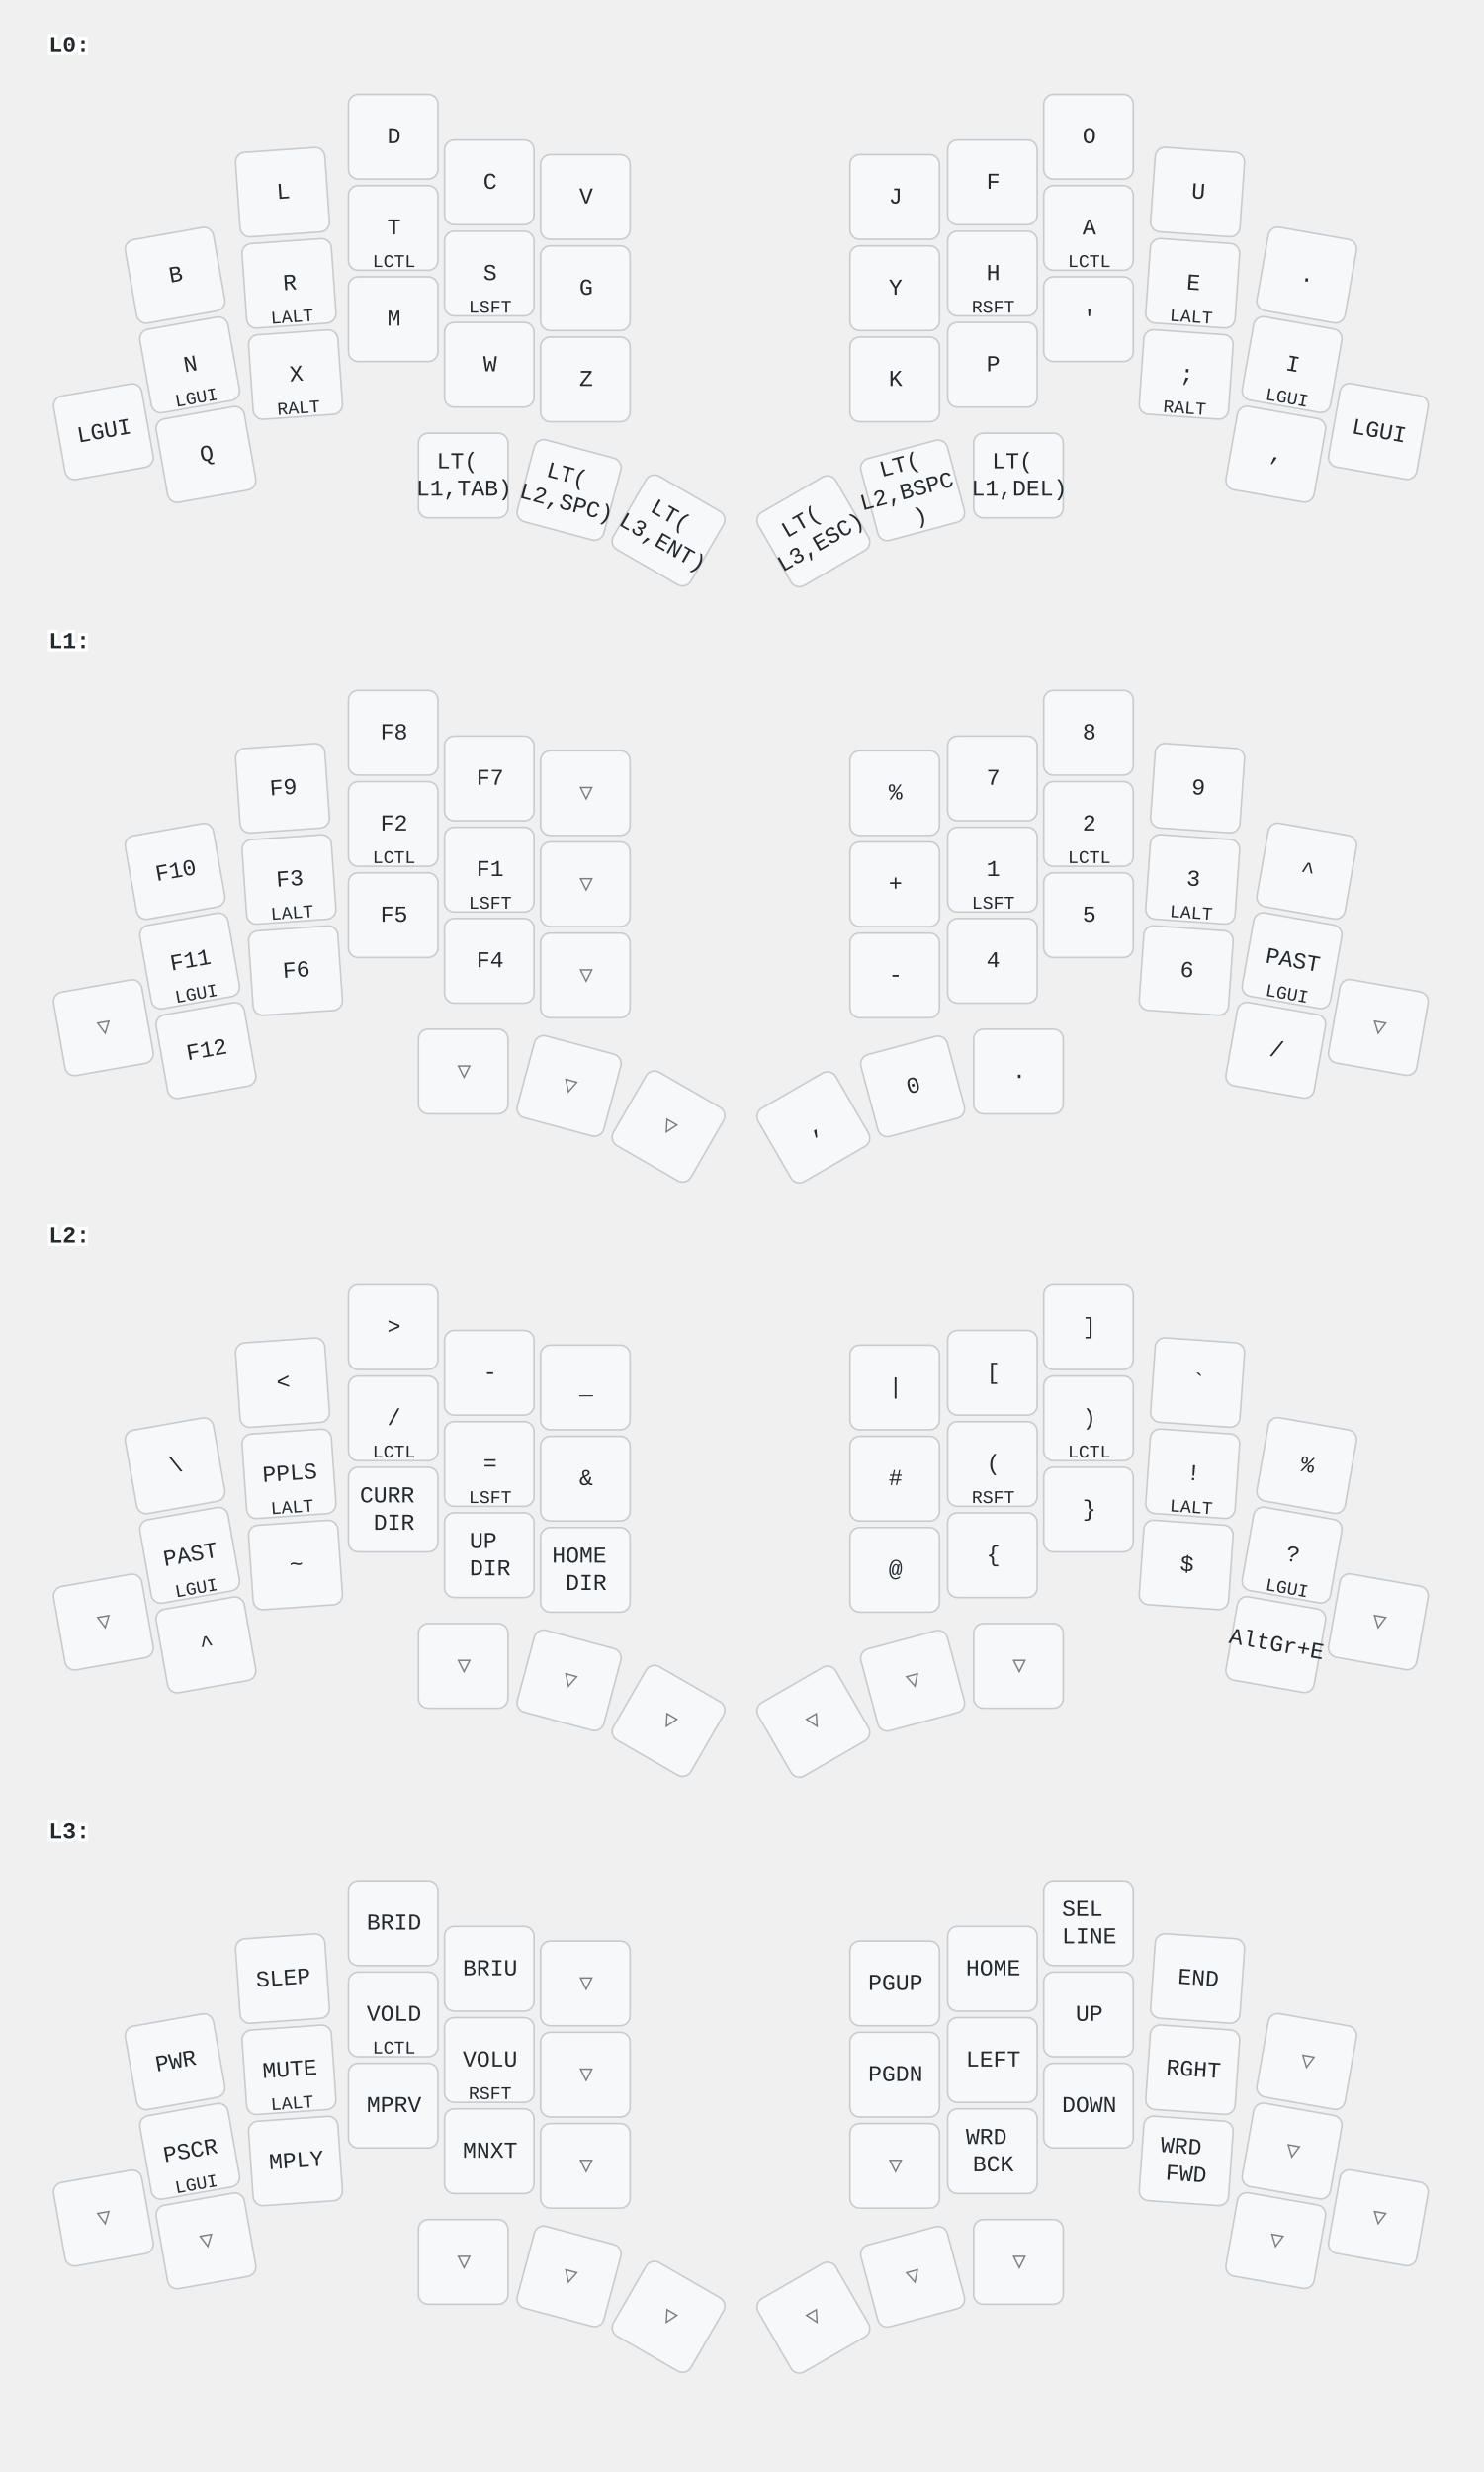
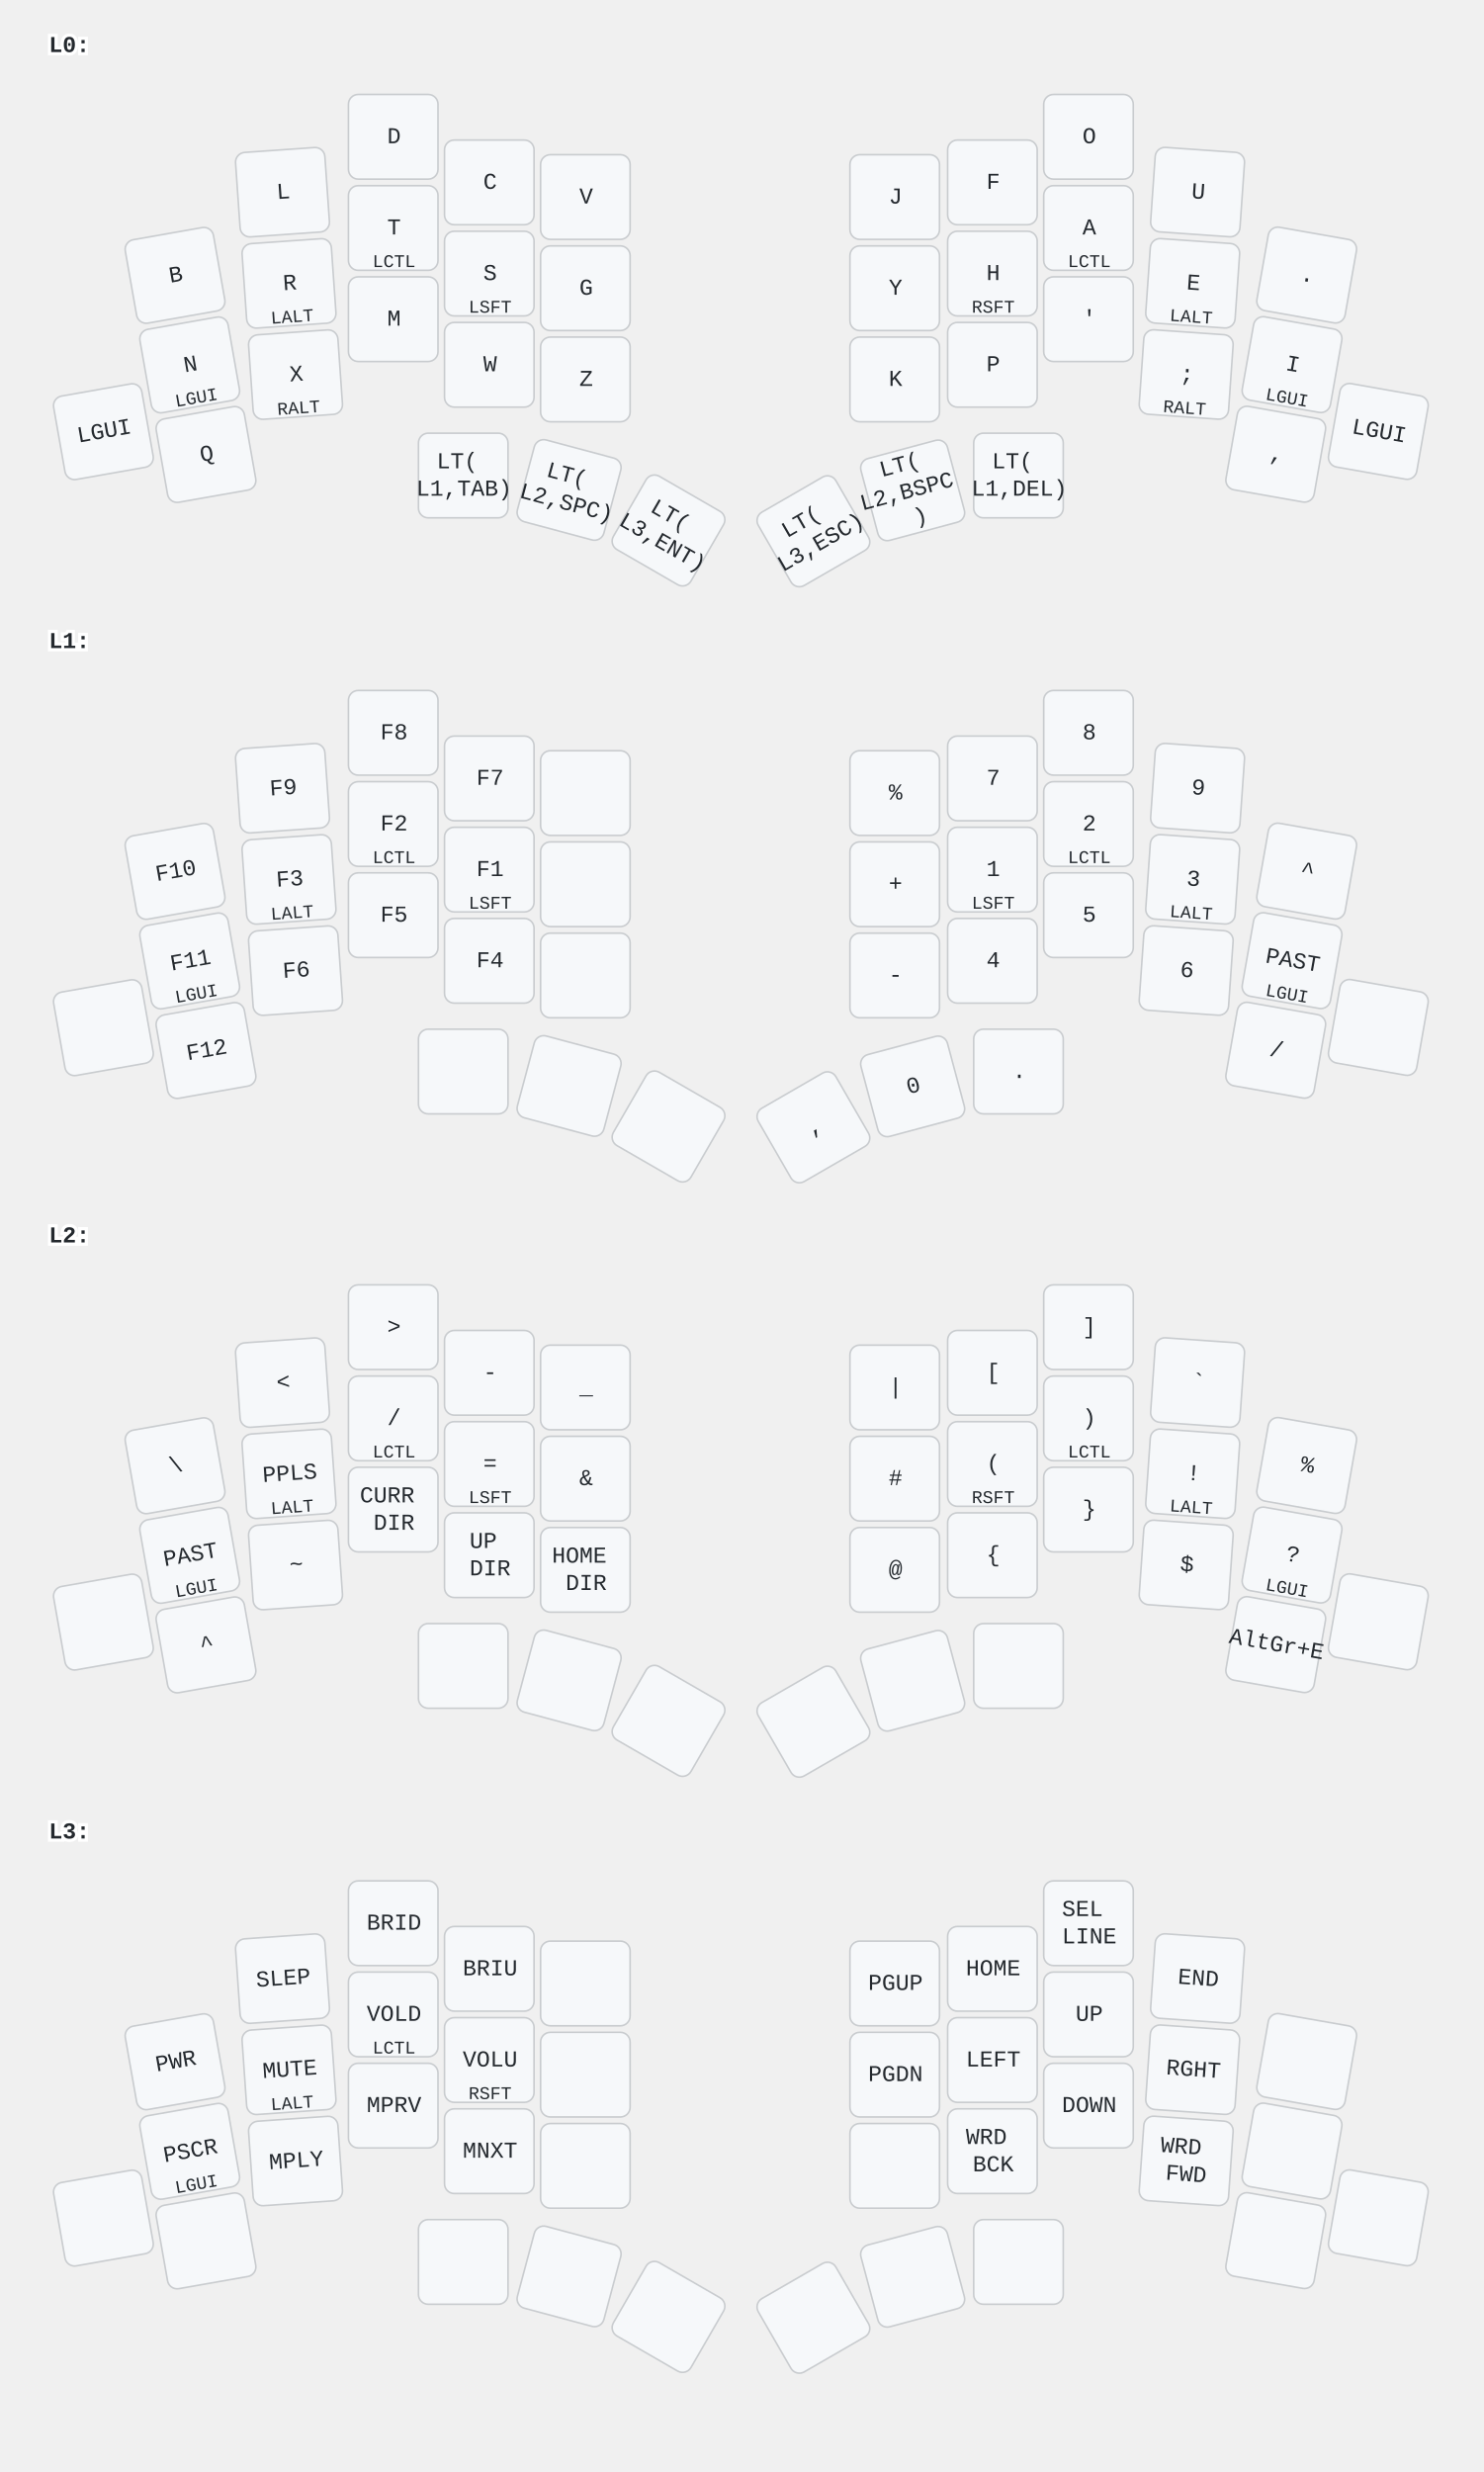
<svg xmlns="http://www.w3.org/2000/svg" width="911" height="1518" viewBox="0 0 911 1518" class="keymap">
  <style>/* inherit to force styles through use tags */
svg path {
    fill: inherit;
}

/* font and background color specifications */
svg.keymap {
    font-family: SFMono-Regular,Consolas,Liberation Mono,Menlo,monospace;
    font-size: 14px;
    font-kerning: normal;
    text-rendering: optimizeLegibility;
    fill: #24292e;
}

/* default key styling */
rect.key {
    fill: #f6f8fa;
}

rect.key, rect.combo {
    stroke: #c9cccf;
    stroke-width: 1;
}

/* default key side styling, only used is draw_key_sides is set */
rect.side {
    filter: brightness(90%);
}

/* color accent for combo boxes */
rect.combo, rect.combo-separate {
    fill: #cdf;
}

/* color accent for held keys */
rect.held, rect.combo.held {
    fill: #fdd;
}

/* color accent for ghost (optional) keys */
rect.ghost, rect.combo.ghost {
    stroke-dasharray: 4, 4;
    stroke-width: 2;
}

text {
    text-anchor: middle;
    dominant-baseline: middle;
}

/* styling for layer labels */
text.label {
    font-weight: bold;
    text-anchor: start;
    stroke: white;
    stroke-width: 4;
    paint-order: stroke;
}

/* styling for optional footer */
text.footer {
    text-anchor: end;
    dominant-baseline: auto;
    stroke: white;
    stroke-width: 4;
    paint-order: stroke;
}

/* styling for combo tap, and key non-tap label text */
text.combo, text.hold, text.shifted, text.left, text.right {
    font-size: 11px;
}

text.hold {
    text-anchor: middle;
    dominant-baseline: auto;
}

text.shifted {
    text-anchor: middle;
    dominant-baseline: hanging;
}

text.left {
    text-anchor: start;
}

text.right {
    text-anchor: end;
}

text.layer-activator {
    text-decoration: underline;
}

/* styling for hold/shifted label text in combo box */
text.combo.hold, text.combo.shifted, text.combo.left, text.combo.right {
    font-size: 8px;
}

/* lighter symbol for transparent keys */
text.trans {
    fill: #7b7e81;
}

/* styling for combo dendrons */
path.combo {
    stroke-width: 1;
    stroke: gray;
    fill: none;
}

/* Start Tabler Icons Cleanup */
/* cannot use height/width with glyphs */
.icon-tabler &gt; path {
    fill: inherit;
    stroke: inherit;
    stroke-width: 2;
}
/* hide tabler's default box */
.icon-tabler &gt; path[stroke="none"][fill="none"] {
    visibility: hidden;
}
/* End Tabler Icons Cleanup */
</style>
  <g transform="translate(30, 0)" class="layer-L0">
    <text x="0" y="28" class="label" id="L0">L0:</text>
    <g transform="translate(0, 56)">
      <g transform="translate(78, 113) rotate(-10.0)" class="key keypos-0">
        <rect rx="6" ry="6" x="-28" y="-26" width="55" height="52" class="key" />
        <text x="0" y="0" class="key tap">B</text>
      </g>
      <g transform="translate(144, 62) rotate(-4.0)" class="key keypos-1">
        <rect rx="6" ry="6" x="-28" y="-26" width="55" height="52" class="key" />
        <text x="0" y="0" class="key tap">L</text>
      </g>
      <g transform="translate(212, 28)" class="key keypos-2">
        <rect rx="6" ry="6" x="-28" y="-26" width="55" height="52" class="key" />
        <text x="0" y="0" class="key tap">D</text>
      </g>
      <g transform="translate(271, 56)" class="key keypos-3">
        <rect rx="6" ry="6" x="-28" y="-26" width="55" height="52" class="key" />
        <text x="0" y="0" class="key tap">C</text>
      </g>
      <g transform="translate(330, 65)" class="key keypos-4">
        <rect rx="6" ry="6" x="-28" y="-26" width="55" height="52" class="key" />
        <text x="0" y="0" class="key tap">V</text>
      </g>
      <g transform="translate(520, 65)" class="key keypos-5">
        <rect rx="6" ry="6" x="-28" y="-26" width="55" height="52" class="key" />
        <text x="0" y="0" class="key tap">J</text>
      </g>
      <g transform="translate(580, 56)" class="key keypos-6">
        <rect rx="6" ry="6" x="-28" y="-26" width="55" height="52" class="key" />
        <text x="0" y="0" class="key tap">F</text>
      </g>
      <g transform="translate(639, 28)" class="key keypos-7">
        <rect rx="6" ry="6" x="-28" y="-26" width="55" height="52" class="key" />
        <text x="0" y="0" class="key tap">O</text>
      </g>
      <g transform="translate(706, 62) rotate(4.0)" class="key keypos-8">
        <rect rx="6" ry="6" x="-28" y="-26" width="55" height="52" class="key" />
        <text x="0" y="0" class="key tap">U</text>
      </g>
      <g transform="translate(773, 113) rotate(10.0)" class="key keypos-9">
        <rect rx="6" ry="6" x="-28" y="-26" width="55" height="52" class="key" />
        <text x="0" y="0" class="key tap">.</text>
      </g>
      <g transform="translate(87, 168) rotate(-10.0)" class="key keypos-10">
        <rect rx="6" ry="6" x="-28" y="-26" width="55" height="52" class="key" />
        <text x="0" y="0" class="key tap">N</text>
        <text x="0" y="24" class="key hold">LGUI</text>
      </g>
      <g transform="translate(148, 118) rotate(-4.0)" class="key keypos-11">
        <rect rx="6" ry="6" x="-28" y="-26" width="55" height="52" class="key" />
        <text x="0" y="0" class="key tap">R</text>
        <text x="0" y="24" class="key hold">LALT</text>
      </g>
      <g transform="translate(212, 84)" class="key keypos-12">
        <rect rx="6" ry="6" x="-28" y="-26" width="55" height="52" class="key" />
        <text x="0" y="0" class="key tap">T</text>
        <text x="0" y="24" class="key hold">LCTL</text>
      </g>
      <g transform="translate(271, 112)" class="key keypos-13">
        <rect rx="6" ry="6" x="-28" y="-26" width="55" height="52" class="key" />
        <text x="0" y="0" class="key tap">S</text>
        <text x="0" y="24" class="key hold">LSFT</text>
      </g>
      <g transform="translate(330, 121)" class="key keypos-14">
        <rect rx="6" ry="6" x="-28" y="-26" width="55" height="52" class="key" />
        <text x="0" y="0" class="key tap">G</text>
      </g>
      <g transform="translate(520, 121)" class="key keypos-15">
        <rect rx="6" ry="6" x="-28" y="-26" width="55" height="52" class="key" />
        <text x="0" y="0" class="key tap">Y</text>
      </g>
      <g transform="translate(580, 112)" class="key keypos-16">
        <rect rx="6" ry="6" x="-28" y="-26" width="55" height="52" class="key" />
        <text x="0" y="0" class="key tap">H</text>
        <text x="0" y="24" class="key hold">RSFT</text>
      </g>
      <g transform="translate(639, 84)" class="key keypos-17">
        <rect rx="6" ry="6" x="-28" y="-26" width="55" height="52" class="key" />
        <text x="0" y="0" class="key tap">A</text>
        <text x="0" y="24" class="key hold">LCTL</text>
      </g>
      <g transform="translate(703, 118) rotate(4.0)" class="key keypos-18">
        <rect rx="6" ry="6" x="-28" y="-26" width="55" height="52" class="key" />
        <text x="0" y="0" class="key tap">E</text>
        <text x="0" y="24" class="key hold">LALT</text>
      </g>
      <g transform="translate(764, 168) rotate(10.0)" class="key keypos-19">
        <rect rx="6" ry="6" x="-28" y="-26" width="55" height="52" class="key" />
        <text x="0" y="0" class="key tap">I</text>
        <text x="0" y="24" class="key hold">LGUI</text>
      </g>
      <g transform="translate(34, 209) rotate(-10.0)" class="key keypos-20">
        <rect rx="6" ry="6" x="-28" y="-26" width="55" height="52" class="key" />
        <text x="0" y="0" class="key tap">LGUI</text>
      </g>
      <g transform="translate(97, 223) rotate(-10.0)" class="key keypos-21">
        <rect rx="6" ry="6" x="-28" y="-26" width="55" height="52" class="key" />
        <text x="0" y="0" class="key tap">Q</text>
      </g>
      <g transform="translate(152, 174) rotate(-4.0)" class="key keypos-22">
        <rect rx="6" ry="6" x="-28" y="-26" width="55" height="52" class="key" />
        <text x="0" y="0" class="key tap">X</text>
        <text x="0" y="24" class="key hold">RALT</text>
      </g>
      <g transform="translate(212, 140)" class="key keypos-23">
        <rect rx="6" ry="6" x="-28" y="-26" width="55" height="52" class="key" />
        <text x="0" y="0" class="key tap">M</text>
      </g>
      <g transform="translate(271, 168)" class="key keypos-24">
        <rect rx="6" ry="6" x="-28" y="-26" width="55" height="52" class="key" />
        <text x="0" y="0" class="key tap">W</text>
      </g>
      <g transform="translate(330, 177)" class="key keypos-25">
        <rect rx="6" ry="6" x="-28" y="-26" width="55" height="52" class="key" />
        <text x="0" y="0" class="key tap">Z</text>
      </g>
      <g transform="translate(520, 177)" class="key keypos-26">
        <rect rx="6" ry="6" x="-28" y="-26" width="55" height="52" class="key" />
        <text x="0" y="0" class="key tap">K</text>
      </g>
      <g transform="translate(580, 168)" class="key keypos-27">
        <rect rx="6" ry="6" x="-28" y="-26" width="55" height="52" class="key" />
        <text x="0" y="0" class="key tap">P</text>
      </g>
      <g transform="translate(639, 140)" class="key keypos-28">
        <rect rx="6" ry="6" x="-28" y="-26" width="55" height="52" class="key" />
        <text x="0" y="0" class="key tap">'</text>
      </g>
      <g transform="translate(699, 174) rotate(4.0)" class="key keypos-29">
        <rect rx="6" ry="6" x="-28" y="-26" width="55" height="52" class="key" />
        <text x="0" y="0" class="key tap">;</text>
        <text x="0" y="24" class="key hold">RALT</text>
      </g>
      <g transform="translate(754, 223) rotate(10.0)" class="key keypos-30">
        <rect rx="6" ry="6" x="-28" y="-26" width="55" height="52" class="key" />
        <text x="0" y="0" class="key tap">,</text>
      </g>
      <g transform="translate(817, 209) rotate(10.0)" class="key keypos-31">
        <rect rx="6" ry="6" x="-28" y="-26" width="55" height="52" class="key" />
        <text x="0" y="0" class="key tap">LGUI</text>
      </g>
      <g transform="translate(255, 236)" class="key keypos-32">
        <rect rx="6" ry="6" x="-28" y="-26" width="55" height="52" class="key" />
        <text x="0" y="0" class="key tap">
          <tspan x="0" dy="-0.6em">LT(</tspan>
          <tspan x="0" dy="1.2em">L1,TAB)</tspan>
        </text>
      </g>
      <g transform="translate(320, 245) rotate(15.0)" class="key keypos-33">
        <rect rx="6" ry="6" x="-28" y="-26" width="55" height="52" class="key" />
        <text x="0" y="0" class="key tap">
          <tspan x="0" dy="-0.6em">LT(</tspan>
          <tspan x="0" dy="1.2em">L2,SPC)</tspan>
        </text>
      </g>
      <g transform="translate(381, 270) rotate(30.0)" class="key keypos-34">
        <rect rx="6" ry="6" x="-28" y="-26" width="55" height="52" class="key" />
        <text x="0" y="0" class="key tap">
          <tspan x="0" dy="-0.6em">LT(</tspan>
          <tspan x="0" dy="1.2em">L3,ENT)</tspan>
        </text>
      </g>
      <g transform="translate(470, 270) rotate(-30.0)" class="key keypos-35">
        <rect rx="6" ry="6" x="-28" y="-26" width="55" height="52" class="key" />
        <text x="0" y="0" class="key tap">
          <tspan x="0" dy="-0.6em">LT(</tspan>
          <tspan x="0" dy="1.2em">L3,ESC)</tspan>
        </text>
      </g>
      <g transform="translate(531, 245) rotate(-15.0)" class="key keypos-36">
        <rect rx="6" ry="6" x="-28" y="-26" width="55" height="52" class="key" />
        <text x="0" y="0" class="key tap">
          <tspan x="0" dy="-1.2em">LT(</tspan>
          <tspan x="0" dy="1.2em">L2,BSPC</tspan>
          <tspan x="0" dy="1.2em">)</tspan>
        </text>
      </g>
      <g transform="translate(596, 236)" class="key keypos-37">
        <rect rx="6" ry="6" x="-28" y="-26" width="55" height="52" class="key" />
        <text x="0" y="0" class="key tap">
          <tspan x="0" dy="-0.6em">LT(</tspan>
          <tspan x="0" dy="1.2em">L1,DEL)</tspan>
        </text>
      </g>
    </g>
  </g>
  <g transform="translate(30, 366)" class="layer-L1">
    <text x="0" y="28" class="label" id="L1">L1:</text>
    <g transform="translate(0, 56)">
      <g transform="translate(78, 113) rotate(-10.0)" class="key keypos-0">
        <rect rx="6" ry="6" x="-28" y="-26" width="55" height="52" class="key" />
        <text x="0" y="0" class="key tap">F10</text>
      </g>
      <g transform="translate(144, 62) rotate(-4.0)" class="key keypos-1">
        <rect rx="6" ry="6" x="-28" y="-26" width="55" height="52" class="key" />
        <text x="0" y="0" class="key tap">F9</text>
      </g>
      <g transform="translate(212, 28)" class="key keypos-2">
        <rect rx="6" ry="6" x="-28" y="-26" width="55" height="52" class="key" />
        <text x="0" y="0" class="key tap">F8</text>
      </g>
      <g transform="translate(271, 56)" class="key keypos-3">
        <rect rx="6" ry="6" x="-28" y="-26" width="55" height="52" class="key" />
        <text x="0" y="0" class="key tap">F7</text>
      </g>
-       <g transform="translate(330, 65)" class="key trans keypos-4">
-         <rect rx="6" ry="6" x="-28" y="-26" width="55" height="52" class="key trans" />
-         <text x="0" y="0" class="key trans tap">▽</text>
+       <g transform="translate(330, 65)" class="key keypos-4">
+         <rect rx="6" ry="6" x="-28" y="-26" width="55" height="52" class="key" />
      </g>
      <g transform="translate(520, 65)" class="key keypos-5">
        <rect rx="6" ry="6" x="-28" y="-26" width="55" height="52" class="key" />
        <text x="0" y="0" class="key tap">%</text>
      </g>
      <g transform="translate(580, 56)" class="key keypos-6">
        <rect rx="6" ry="6" x="-28" y="-26" width="55" height="52" class="key" />
        <text x="0" y="0" class="key tap">7</text>
      </g>
      <g transform="translate(639, 28)" class="key keypos-7">
        <rect rx="6" ry="6" x="-28" y="-26" width="55" height="52" class="key" />
        <text x="0" y="0" class="key tap">8</text>
      </g>
      <g transform="translate(706, 62) rotate(4.0)" class="key keypos-8">
        <rect rx="6" ry="6" x="-28" y="-26" width="55" height="52" class="key" />
        <text x="0" y="0" class="key tap">9</text>
      </g>
      <g transform="translate(773, 113) rotate(10.0)" class="key keypos-9">
        <rect rx="6" ry="6" x="-28" y="-26" width="55" height="52" class="key" />
        <text x="0" y="0" class="key tap">^</text>
      </g>
      <g transform="translate(87, 168) rotate(-10.0)" class="key keypos-10">
        <rect rx="6" ry="6" x="-28" y="-26" width="55" height="52" class="key" />
        <text x="0" y="0" class="key tap">F11</text>
        <text x="0" y="24" class="key hold">LGUI</text>
      </g>
      <g transform="translate(148, 118) rotate(-4.0)" class="key keypos-11">
        <rect rx="6" ry="6" x="-28" y="-26" width="55" height="52" class="key" />
        <text x="0" y="0" class="key tap">F3</text>
        <text x="0" y="24" class="key hold">LALT</text>
      </g>
      <g transform="translate(212, 84)" class="key keypos-12">
        <rect rx="6" ry="6" x="-28" y="-26" width="55" height="52" class="key" />
        <text x="0" y="0" class="key tap">F2</text>
        <text x="0" y="24" class="key hold">LCTL</text>
      </g>
      <g transform="translate(271, 112)" class="key keypos-13">
        <rect rx="6" ry="6" x="-28" y="-26" width="55" height="52" class="key" />
        <text x="0" y="0" class="key tap">F1</text>
        <text x="0" y="24" class="key hold">LSFT</text>
      </g>
-       <g transform="translate(330, 121)" class="key trans keypos-14">
-         <rect rx="6" ry="6" x="-28" y="-26" width="55" height="52" class="key trans" />
-         <text x="0" y="0" class="key trans tap">▽</text>
+       <g transform="translate(330, 121)" class="key keypos-14">
+         <rect rx="6" ry="6" x="-28" y="-26" width="55" height="52" class="key" />
      </g>
      <g transform="translate(520, 121)" class="key keypos-15">
        <rect rx="6" ry="6" x="-28" y="-26" width="55" height="52" class="key" />
        <text x="0" y="0" class="key tap">+</text>
      </g>
      <g transform="translate(580, 112)" class="key keypos-16">
        <rect rx="6" ry="6" x="-28" y="-26" width="55" height="52" class="key" />
        <text x="0" y="0" class="key tap">1</text>
        <text x="0" y="24" class="key hold">LSFT</text>
      </g>
      <g transform="translate(639, 84)" class="key keypos-17">
        <rect rx="6" ry="6" x="-28" y="-26" width="55" height="52" class="key" />
        <text x="0" y="0" class="key tap">2</text>
        <text x="0" y="24" class="key hold">LCTL</text>
      </g>
      <g transform="translate(703, 118) rotate(4.0)" class="key keypos-18">
        <rect rx="6" ry="6" x="-28" y="-26" width="55" height="52" class="key" />
        <text x="0" y="0" class="key tap">3</text>
        <text x="0" y="24" class="key hold">LALT</text>
      </g>
      <g transform="translate(764, 168) rotate(10.0)" class="key keypos-19">
        <rect rx="6" ry="6" x="-28" y="-26" width="55" height="52" class="key" />
        <text x="0" y="0" class="key tap">PAST</text>
        <text x="0" y="24" class="key hold">LGUI</text>
      </g>
-       <g transform="translate(34, 209) rotate(-10.0)" class="key trans keypos-20">
-         <rect rx="6" ry="6" x="-28" y="-26" width="55" height="52" class="key trans" />
-         <text x="0" y="0" class="key trans tap">▽</text>
+       <g transform="translate(34, 209) rotate(-10.0)" class="key keypos-20">
+         <rect rx="6" ry="6" x="-28" y="-26" width="55" height="52" class="key" />
      </g>
      <g transform="translate(97, 223) rotate(-10.0)" class="key keypos-21">
        <rect rx="6" ry="6" x="-28" y="-26" width="55" height="52" class="key" />
        <text x="0" y="0" class="key tap">F12</text>
      </g>
      <g transform="translate(152, 174) rotate(-4.0)" class="key keypos-22">
        <rect rx="6" ry="6" x="-28" y="-26" width="55" height="52" class="key" />
        <text x="0" y="0" class="key tap">F6</text>
      </g>
      <g transform="translate(212, 140)" class="key keypos-23">
        <rect rx="6" ry="6" x="-28" y="-26" width="55" height="52" class="key" />
        <text x="0" y="0" class="key tap">F5</text>
      </g>
      <g transform="translate(271, 168)" class="key keypos-24">
        <rect rx="6" ry="6" x="-28" y="-26" width="55" height="52" class="key" />
        <text x="0" y="0" class="key tap">F4</text>
      </g>
-       <g transform="translate(330, 177)" class="key trans keypos-25">
-         <rect rx="6" ry="6" x="-28" y="-26" width="55" height="52" class="key trans" />
-         <text x="0" y="0" class="key trans tap">▽</text>
+       <g transform="translate(330, 177)" class="key keypos-25">
+         <rect rx="6" ry="6" x="-28" y="-26" width="55" height="52" class="key" />
      </g>
      <g transform="translate(520, 177)" class="key keypos-26">
        <rect rx="6" ry="6" x="-28" y="-26" width="55" height="52" class="key" />
        <text x="0" y="0" class="key tap">-</text>
      </g>
      <g transform="translate(580, 168)" class="key keypos-27">
        <rect rx="6" ry="6" x="-28" y="-26" width="55" height="52" class="key" />
        <text x="0" y="0" class="key tap">4</text>
      </g>
      <g transform="translate(639, 140)" class="key keypos-28">
        <rect rx="6" ry="6" x="-28" y="-26" width="55" height="52" class="key" />
        <text x="0" y="0" class="key tap">5</text>
      </g>
      <g transform="translate(699, 174) rotate(4.0)" class="key keypos-29">
        <rect rx="6" ry="6" x="-28" y="-26" width="55" height="52" class="key" />
        <text x="0" y="0" class="key tap">6</text>
      </g>
      <g transform="translate(754, 223) rotate(10.0)" class="key keypos-30">
        <rect rx="6" ry="6" x="-28" y="-26" width="55" height="52" class="key" />
        <text x="0" y="0" class="key tap">/</text>
      </g>
-       <g transform="translate(817, 209) rotate(10.0)" class="key trans keypos-31">
-         <rect rx="6" ry="6" x="-28" y="-26" width="55" height="52" class="key trans" />
-         <text x="0" y="0" class="key trans tap">▽</text>
-       </g>
-       <g transform="translate(255, 236)" class="key trans keypos-32">
-         <rect rx="6" ry="6" x="-28" y="-26" width="55" height="52" class="key trans" />
-         <text x="0" y="0" class="key trans tap">▽</text>
-       </g>
-       <g transform="translate(320, 245) rotate(15.0)" class="key trans keypos-33">
-         <rect rx="6" ry="6" x="-28" y="-26" width="55" height="52" class="key trans" />
-         <text x="0" y="0" class="key trans tap">▽</text>
-       </g>
-       <g transform="translate(381, 270) rotate(30.0)" class="key trans keypos-34">
-         <rect rx="6" ry="6" x="-28" y="-26" width="55" height="52" class="key trans" />
-         <text x="0" y="0" class="key trans tap">▽</text>
+       <g transform="translate(817, 209) rotate(10.0)" class="key keypos-31">
+         <rect rx="6" ry="6" x="-28" y="-26" width="55" height="52" class="key" />
+       </g>
+       <g transform="translate(255, 236)" class="key keypos-32">
+         <rect rx="6" ry="6" x="-28" y="-26" width="55" height="52" class="key" />
+       </g>
+       <g transform="translate(320, 245) rotate(15.0)" class="key keypos-33">
+         <rect rx="6" ry="6" x="-28" y="-26" width="55" height="52" class="key" />
+       </g>
+       <g transform="translate(381, 270) rotate(30.0)" class="key keypos-34">
+         <rect rx="6" ry="6" x="-28" y="-26" width="55" height="52" class="key" />
      </g>
      <g transform="translate(470, 270) rotate(-30.0)" class="key keypos-35">
        <rect rx="6" ry="6" x="-28" y="-26" width="55" height="52" class="key" />
        <text x="0" y="0" class="key tap">,</text>
      </g>
      <g transform="translate(531, 245) rotate(-15.0)" class="key keypos-36">
        <rect rx="6" ry="6" x="-28" y="-26" width="55" height="52" class="key" />
        <text x="0" y="0" class="key tap">0</text>
      </g>
      <g transform="translate(596, 236)" class="key keypos-37">
        <rect rx="6" ry="6" x="-28" y="-26" width="55" height="52" class="key" />
        <text x="0" y="0" class="key tap">.</text>
      </g>
    </g>
  </g>
  <g transform="translate(30, 731)" class="layer-L2">
    <text x="0" y="28" class="label" id="L2">L2:</text>
    <g transform="translate(0, 56)">
      <g transform="translate(78, 113) rotate(-10.0)" class="key keypos-0">
        <rect rx="6" ry="6" x="-28" y="-26" width="55" height="52" class="key" />
        <text x="0" y="0" class="key tap">\</text>
      </g>
      <g transform="translate(144, 62) rotate(-4.0)" class="key keypos-1">
        <rect rx="6" ry="6" x="-28" y="-26" width="55" height="52" class="key" />
        <text x="0" y="0" class="key tap">&lt;</text>
      </g>
      <g transform="translate(212, 28)" class="key keypos-2">
        <rect rx="6" ry="6" x="-28" y="-26" width="55" height="52" class="key" />
        <text x="0" y="0" class="key tap">&gt;</text>
      </g>
      <g transform="translate(271, 56)" class="key keypos-3">
        <rect rx="6" ry="6" x="-28" y="-26" width="55" height="52" class="key" />
        <text x="0" y="0" class="key tap">-</text>
      </g>
      <g transform="translate(330, 65)" class="key keypos-4">
        <rect rx="6" ry="6" x="-28" y="-26" width="55" height="52" class="key" />
        <text x="0" y="0" class="key tap">_</text>
      </g>
      <g transform="translate(520, 65)" class="key keypos-5">
        <rect rx="6" ry="6" x="-28" y="-26" width="55" height="52" class="key" />
        <text x="0" y="0" class="key tap">|</text>
      </g>
      <g transform="translate(580, 56)" class="key keypos-6">
        <rect rx="6" ry="6" x="-28" y="-26" width="55" height="52" class="key" />
        <text x="0" y="0" class="key tap">[</text>
      </g>
      <g transform="translate(639, 28)" class="key keypos-7">
        <rect rx="6" ry="6" x="-28" y="-26" width="55" height="52" class="key" />
        <text x="0" y="0" class="key tap">]</text>
      </g>
      <g transform="translate(706, 62) rotate(4.0)" class="key keypos-8">
        <rect rx="6" ry="6" x="-28" y="-26" width="55" height="52" class="key" />
        <text x="0" y="0" class="key tap">`</text>
      </g>
      <g transform="translate(773, 113) rotate(10.0)" class="key keypos-9">
        <rect rx="6" ry="6" x="-28" y="-26" width="55" height="52" class="key" />
        <text x="0" y="0" class="key tap">%</text>
      </g>
      <g transform="translate(87, 168) rotate(-10.0)" class="key keypos-10">
        <rect rx="6" ry="6" x="-28" y="-26" width="55" height="52" class="key" />
        <text x="0" y="0" class="key tap">PAST</text>
        <text x="0" y="24" class="key hold">LGUI</text>
      </g>
      <g transform="translate(148, 118) rotate(-4.0)" class="key keypos-11">
        <rect rx="6" ry="6" x="-28" y="-26" width="55" height="52" class="key" />
        <text x="0" y="0" class="key tap">PPLS</text>
        <text x="0" y="24" class="key hold">LALT</text>
      </g>
      <g transform="translate(212, 84)" class="key keypos-12">
        <rect rx="6" ry="6" x="-28" y="-26" width="55" height="52" class="key" />
        <text x="0" y="0" class="key tap">/</text>
        <text x="0" y="24" class="key hold">LCTL</text>
      </g>
      <g transform="translate(271, 112)" class="key keypos-13">
        <rect rx="6" ry="6" x="-28" y="-26" width="55" height="52" class="key" />
        <text x="0" y="0" class="key tap">=</text>
        <text x="0" y="24" class="key hold">LSFT</text>
      </g>
      <g transform="translate(330, 121)" class="key keypos-14">
        <rect rx="6" ry="6" x="-28" y="-26" width="55" height="52" class="key" />
        <text x="0" y="0" class="key tap">&amp;</text>
      </g>
      <g transform="translate(520, 121)" class="key keypos-15">
        <rect rx="6" ry="6" x="-28" y="-26" width="55" height="52" class="key" />
        <text x="0" y="0" class="key tap">#</text>
      </g>
      <g transform="translate(580, 112)" class="key keypos-16">
        <rect rx="6" ry="6" x="-28" y="-26" width="55" height="52" class="key" />
        <text x="0" y="0" class="key tap">(</text>
        <text x="0" y="24" class="key hold">RSFT</text>
      </g>
      <g transform="translate(639, 84)" class="key keypos-17">
        <rect rx="6" ry="6" x="-28" y="-26" width="55" height="52" class="key" />
        <text x="0" y="0" class="key tap">)</text>
        <text x="0" y="24" class="key hold">LCTL</text>
      </g>
      <g transform="translate(703, 118) rotate(4.0)" class="key keypos-18">
        <rect rx="6" ry="6" x="-28" y="-26" width="55" height="52" class="key" />
        <text x="0" y="0" class="key tap">!</text>
        <text x="0" y="24" class="key hold">LALT</text>
      </g>
      <g transform="translate(764, 168) rotate(10.0)" class="key keypos-19">
        <rect rx="6" ry="6" x="-28" y="-26" width="55" height="52" class="key" />
        <text x="0" y="0" class="key tap">?</text>
        <text x="0" y="24" class="key hold">LGUI</text>
      </g>
-       <g transform="translate(34, 209) rotate(-10.0)" class="key trans keypos-20">
-         <rect rx="6" ry="6" x="-28" y="-26" width="55" height="52" class="key trans" />
-         <text x="0" y="0" class="key trans tap">▽</text>
+       <g transform="translate(34, 209) rotate(-10.0)" class="key keypos-20">
+         <rect rx="6" ry="6" x="-28" y="-26" width="55" height="52" class="key" />
      </g>
      <g transform="translate(97, 223) rotate(-10.0)" class="key keypos-21">
        <rect rx="6" ry="6" x="-28" y="-26" width="55" height="52" class="key" />
        <text x="0" y="0" class="key tap">^</text>
      </g>
      <g transform="translate(152, 174) rotate(-4.0)" class="key keypos-22">
        <rect rx="6" ry="6" x="-28" y="-26" width="55" height="52" class="key" />
        <text x="0" y="0" class="key tap">~</text>
      </g>
      <g transform="translate(212, 140)" class="key keypos-23">
        <rect rx="6" ry="6" x="-28" y="-26" width="55" height="52" class="key" />
        <text x="0" y="0" class="key tap">
          <tspan x="0" dy="-0.6em">CURR</tspan>
          <tspan x="0" dy="1.2em">DIR</tspan>
        </text>
      </g>
      <g transform="translate(271, 168)" class="key keypos-24">
        <rect rx="6" ry="6" x="-28" y="-26" width="55" height="52" class="key" />
        <text x="0" y="0" class="key tap">
          <tspan x="0" dy="-0.6em">UP</tspan>
          <tspan x="0" dy="1.2em">DIR</tspan>
        </text>
      </g>
      <g transform="translate(330, 177)" class="key keypos-25">
        <rect rx="6" ry="6" x="-28" y="-26" width="55" height="52" class="key" />
        <text x="0" y="0" class="key tap">
          <tspan x="0" dy="-0.6em">HOME</tspan>
          <tspan x="0" dy="1.2em">DIR</tspan>
        </text>
      </g>
      <g transform="translate(520, 177)" class="key keypos-26">
        <rect rx="6" ry="6" x="-28" y="-26" width="55" height="52" class="key" />
        <text x="0" y="0" class="key tap">@</text>
      </g>
      <g transform="translate(580, 168)" class="key keypos-27">
        <rect rx="6" ry="6" x="-28" y="-26" width="55" height="52" class="key" />
        <text x="0" y="0" class="key tap">{</text>
      </g>
      <g transform="translate(639, 140)" class="key keypos-28">
        <rect rx="6" ry="6" x="-28" y="-26" width="55" height="52" class="key" />
        <text x="0" y="0" class="key tap">}</text>
      </g>
      <g transform="translate(699, 174) rotate(4.0)" class="key keypos-29">
        <rect rx="6" ry="6" x="-28" y="-26" width="55" height="52" class="key" />
        <text x="0" y="0" class="key tap">$</text>
      </g>
      <g transform="translate(754, 223) rotate(10.0)" class="key keypos-30">
        <rect rx="6" ry="6" x="-28" y="-26" width="55" height="52" class="key" />
        <text x="0" y="0" class="key tap">AltGr+E</text>
      </g>
-       <g transform="translate(817, 209) rotate(10.0)" class="key trans keypos-31">
-         <rect rx="6" ry="6" x="-28" y="-26" width="55" height="52" class="key trans" />
-         <text x="0" y="0" class="key trans tap">▽</text>
-       </g>
-       <g transform="translate(255, 236)" class="key trans keypos-32">
-         <rect rx="6" ry="6" x="-28" y="-26" width="55" height="52" class="key trans" />
-         <text x="0" y="0" class="key trans tap">▽</text>
-       </g>
-       <g transform="translate(320, 245) rotate(15.0)" class="key trans keypos-33">
-         <rect rx="6" ry="6" x="-28" y="-26" width="55" height="52" class="key trans" />
-         <text x="0" y="0" class="key trans tap">▽</text>
-       </g>
-       <g transform="translate(381, 270) rotate(30.0)" class="key trans keypos-34">
-         <rect rx="6" ry="6" x="-28" y="-26" width="55" height="52" class="key trans" />
-         <text x="0" y="0" class="key trans tap">▽</text>
-       </g>
-       <g transform="translate(470, 270) rotate(-30.0)" class="key trans keypos-35">
-         <rect rx="6" ry="6" x="-28" y="-26" width="55" height="52" class="key trans" />
-         <text x="0" y="0" class="key trans tap">▽</text>
-       </g>
-       <g transform="translate(531, 245) rotate(-15.0)" class="key trans keypos-36">
-         <rect rx="6" ry="6" x="-28" y="-26" width="55" height="52" class="key trans" />
-         <text x="0" y="0" class="key trans tap">▽</text>
-       </g>
-       <g transform="translate(596, 236)" class="key trans keypos-37">
-         <rect rx="6" ry="6" x="-28" y="-26" width="55" height="52" class="key trans" />
-         <text x="0" y="0" class="key trans tap">▽</text>
+       <g transform="translate(817, 209) rotate(10.0)" class="key keypos-31">
+         <rect rx="6" ry="6" x="-28" y="-26" width="55" height="52" class="key" />
+       </g>
+       <g transform="translate(255, 236)" class="key keypos-32">
+         <rect rx="6" ry="6" x="-28" y="-26" width="55" height="52" class="key" />
+       </g>
+       <g transform="translate(320, 245) rotate(15.0)" class="key keypos-33">
+         <rect rx="6" ry="6" x="-28" y="-26" width="55" height="52" class="key" />
+       </g>
+       <g transform="translate(381, 270) rotate(30.0)" class="key keypos-34">
+         <rect rx="6" ry="6" x="-28" y="-26" width="55" height="52" class="key" />
+       </g>
+       <g transform="translate(470, 270) rotate(-30.0)" class="key keypos-35">
+         <rect rx="6" ry="6" x="-28" y="-26" width="55" height="52" class="key" />
+       </g>
+       <g transform="translate(531, 245) rotate(-15.0)" class="key keypos-36">
+         <rect rx="6" ry="6" x="-28" y="-26" width="55" height="52" class="key" />
+       </g>
+       <g transform="translate(596, 236)" class="key keypos-37">
+         <rect rx="6" ry="6" x="-28" y="-26" width="55" height="52" class="key" />
      </g>
    </g>
  </g>
  <g transform="translate(30, 1097)" class="layer-L3">
    <text x="0" y="28" class="label" id="L3">L3:</text>
    <g transform="translate(0, 56)">
      <g transform="translate(78, 113) rotate(-10.0)" class="key keypos-0">
        <rect rx="6" ry="6" x="-28" y="-26" width="55" height="52" class="key" />
        <text x="0" y="0" class="key tap">PWR</text>
      </g>
      <g transform="translate(144, 62) rotate(-4.0)" class="key keypos-1">
        <rect rx="6" ry="6" x="-28" y="-26" width="55" height="52" class="key" />
        <text x="0" y="0" class="key tap">SLEP</text>
      </g>
      <g transform="translate(212, 28)" class="key keypos-2">
        <rect rx="6" ry="6" x="-28" y="-26" width="55" height="52" class="key" />
        <text x="0" y="0" class="key tap">BRID</text>
      </g>
      <g transform="translate(271, 56)" class="key keypos-3">
        <rect rx="6" ry="6" x="-28" y="-26" width="55" height="52" class="key" />
        <text x="0" y="0" class="key tap">BRIU</text>
      </g>
-       <g transform="translate(330, 65)" class="key trans keypos-4">
-         <rect rx="6" ry="6" x="-28" y="-26" width="55" height="52" class="key trans" />
-         <text x="0" y="0" class="key trans tap">▽</text>
+       <g transform="translate(330, 65)" class="key keypos-4">
+         <rect rx="6" ry="6" x="-28" y="-26" width="55" height="52" class="key" />
      </g>
      <g transform="translate(520, 65)" class="key keypos-5">
        <rect rx="6" ry="6" x="-28" y="-26" width="55" height="52" class="key" />
        <text x="0" y="0" class="key tap">PGUP</text>
      </g>
      <g transform="translate(580, 56)" class="key keypos-6">
        <rect rx="6" ry="6" x="-28" y="-26" width="55" height="52" class="key" />
        <text x="0" y="0" class="key tap">HOME</text>
      </g>
      <g transform="translate(639, 28)" class="key keypos-7">
        <rect rx="6" ry="6" x="-28" y="-26" width="55" height="52" class="key" />
        <text x="0" y="0" class="key tap">
          <tspan x="0" dy="-0.6em">SEL</tspan>
          <tspan x="0" dy="1.2em">LINE</tspan>
        </text>
      </g>
      <g transform="translate(706, 62) rotate(4.0)" class="key keypos-8">
        <rect rx="6" ry="6" x="-28" y="-26" width="55" height="52" class="key" />
        <text x="0" y="0" class="key tap">END</text>
      </g>
-       <g transform="translate(773, 113) rotate(10.0)" class="key trans keypos-9">
-         <rect rx="6" ry="6" x="-28" y="-26" width="55" height="52" class="key trans" />
-         <text x="0" y="0" class="key trans tap">▽</text>
+       <g transform="translate(773, 113) rotate(10.0)" class="key keypos-9">
+         <rect rx="6" ry="6" x="-28" y="-26" width="55" height="52" class="key" />
      </g>
      <g transform="translate(87, 168) rotate(-10.0)" class="key keypos-10">
        <rect rx="6" ry="6" x="-28" y="-26" width="55" height="52" class="key" />
        <text x="0" y="0" class="key tap">PSCR</text>
        <text x="0" y="24" class="key hold">LGUI</text>
      </g>
      <g transform="translate(148, 118) rotate(-4.0)" class="key keypos-11">
        <rect rx="6" ry="6" x="-28" y="-26" width="55" height="52" class="key" />
        <text x="0" y="0" class="key tap">MUTE</text>
        <text x="0" y="24" class="key hold">LALT</text>
      </g>
      <g transform="translate(212, 84)" class="key keypos-12">
        <rect rx="6" ry="6" x="-28" y="-26" width="55" height="52" class="key" />
        <text x="0" y="0" class="key tap">VOLD</text>
        <text x="0" y="24" class="key hold">LCTL</text>
      </g>
      <g transform="translate(271, 112)" class="key keypos-13">
        <rect rx="6" ry="6" x="-28" y="-26" width="55" height="52" class="key" />
        <text x="0" y="0" class="key tap">VOLU</text>
        <text x="0" y="24" class="key hold">RSFT</text>
      </g>
-       <g transform="translate(330, 121)" class="key trans keypos-14">
-         <rect rx="6" ry="6" x="-28" y="-26" width="55" height="52" class="key trans" />
-         <text x="0" y="0" class="key trans tap">▽</text>
+       <g transform="translate(330, 121)" class="key keypos-14">
+         <rect rx="6" ry="6" x="-28" y="-26" width="55" height="52" class="key" />
      </g>
      <g transform="translate(520, 121)" class="key keypos-15">
        <rect rx="6" ry="6" x="-28" y="-26" width="55" height="52" class="key" />
        <text x="0" y="0" class="key tap">PGDN</text>
      </g>
      <g transform="translate(580, 112)" class="key keypos-16">
        <rect rx="6" ry="6" x="-28" y="-26" width="55" height="52" class="key" />
        <text x="0" y="0" class="key tap">LEFT</text>
      </g>
      <g transform="translate(639, 84)" class="key keypos-17">
        <rect rx="6" ry="6" x="-28" y="-26" width="55" height="52" class="key" />
        <text x="0" y="0" class="key tap">UP</text>
      </g>
      <g transform="translate(703, 118) rotate(4.0)" class="key keypos-18">
        <rect rx="6" ry="6" x="-28" y="-26" width="55" height="52" class="key" />
        <text x="0" y="0" class="key tap">RGHT</text>
      </g>
-       <g transform="translate(764, 168) rotate(10.0)" class="key trans keypos-19">
-         <rect rx="6" ry="6" x="-28" y="-26" width="55" height="52" class="key trans" />
-         <text x="0" y="0" class="key trans tap">▽</text>
-       </g>
-       <g transform="translate(34, 209) rotate(-10.0)" class="key trans keypos-20">
-         <rect rx="6" ry="6" x="-28" y="-26" width="55" height="52" class="key trans" />
-         <text x="0" y="0" class="key trans tap">▽</text>
-       </g>
-       <g transform="translate(97, 223) rotate(-10.0)" class="key trans keypos-21">
-         <rect rx="6" ry="6" x="-28" y="-26" width="55" height="52" class="key trans" />
-         <text x="0" y="0" class="key trans tap">▽</text>
+       <g transform="translate(764, 168) rotate(10.0)" class="key keypos-19">
+         <rect rx="6" ry="6" x="-28" y="-26" width="55" height="52" class="key" />
+       </g>
+       <g transform="translate(34, 209) rotate(-10.0)" class="key keypos-20">
+         <rect rx="6" ry="6" x="-28" y="-26" width="55" height="52" class="key" />
+       </g>
+       <g transform="translate(97, 223) rotate(-10.0)" class="key keypos-21">
+         <rect rx="6" ry="6" x="-28" y="-26" width="55" height="52" class="key" />
      </g>
      <g transform="translate(152, 174) rotate(-4.0)" class="key keypos-22">
        <rect rx="6" ry="6" x="-28" y="-26" width="55" height="52" class="key" />
        <text x="0" y="0" class="key tap">MPLY</text>
      </g>
      <g transform="translate(212, 140)" class="key keypos-23">
        <rect rx="6" ry="6" x="-28" y="-26" width="55" height="52" class="key" />
        <text x="0" y="0" class="key tap">MPRV</text>
      </g>
      <g transform="translate(271, 168)" class="key keypos-24">
        <rect rx="6" ry="6" x="-28" y="-26" width="55" height="52" class="key" />
        <text x="0" y="0" class="key tap">MNXT</text>
      </g>
-       <g transform="translate(330, 177)" class="key trans keypos-25">
-         <rect rx="6" ry="6" x="-28" y="-26" width="55" height="52" class="key trans" />
-         <text x="0" y="0" class="key trans tap">▽</text>
-       </g>
-       <g transform="translate(520, 177)" class="key trans keypos-26">
-         <rect rx="6" ry="6" x="-28" y="-26" width="55" height="52" class="key trans" />
-         <text x="0" y="0" class="key trans tap">▽</text>
+       <g transform="translate(330, 177)" class="key keypos-25">
+         <rect rx="6" ry="6" x="-28" y="-26" width="55" height="52" class="key" />
+       </g>
+       <g transform="translate(520, 177)" class="key keypos-26">
+         <rect rx="6" ry="6" x="-28" y="-26" width="55" height="52" class="key" />
      </g>
      <g transform="translate(580, 168)" class="key keypos-27">
        <rect rx="6" ry="6" x="-28" y="-26" width="55" height="52" class="key" />
        <text x="0" y="0" class="key tap">
          <tspan x="0" dy="-0.6em">WRD</tspan>
          <tspan x="0" dy="1.2em">BCK</tspan>
        </text>
      </g>
      <g transform="translate(639, 140)" class="key keypos-28">
        <rect rx="6" ry="6" x="-28" y="-26" width="55" height="52" class="key" />
        <text x="0" y="0" class="key tap">DOWN</text>
      </g>
      <g transform="translate(699, 174) rotate(4.0)" class="key keypos-29">
        <rect rx="6" ry="6" x="-28" y="-26" width="55" height="52" class="key" />
        <text x="0" y="0" class="key tap">
          <tspan x="0" dy="-0.6em">WRD</tspan>
          <tspan x="0" dy="1.2em">FWD</tspan>
        </text>
      </g>
-       <g transform="translate(754, 223) rotate(10.0)" class="key trans keypos-30">
-         <rect rx="6" ry="6" x="-28" y="-26" width="55" height="52" class="key trans" />
-         <text x="0" y="0" class="key trans tap">▽</text>
-       </g>
-       <g transform="translate(817, 209) rotate(10.0)" class="key trans keypos-31">
-         <rect rx="6" ry="6" x="-28" y="-26" width="55" height="52" class="key trans" />
-         <text x="0" y="0" class="key trans tap">▽</text>
-       </g>
-       <g transform="translate(255, 236)" class="key trans keypos-32">
-         <rect rx="6" ry="6" x="-28" y="-26" width="55" height="52" class="key trans" />
-         <text x="0" y="0" class="key trans tap">▽</text>
-       </g>
-       <g transform="translate(320, 245) rotate(15.0)" class="key trans keypos-33">
-         <rect rx="6" ry="6" x="-28" y="-26" width="55" height="52" class="key trans" />
-         <text x="0" y="0" class="key trans tap">▽</text>
-       </g>
-       <g transform="translate(381, 270) rotate(30.0)" class="key trans keypos-34">
-         <rect rx="6" ry="6" x="-28" y="-26" width="55" height="52" class="key trans" />
-         <text x="0" y="0" class="key trans tap">▽</text>
-       </g>
-       <g transform="translate(470, 270) rotate(-30.0)" class="key trans keypos-35">
-         <rect rx="6" ry="6" x="-28" y="-26" width="55" height="52" class="key trans" />
-         <text x="0" y="0" class="key trans tap">▽</text>
-       </g>
-       <g transform="translate(531, 245) rotate(-15.0)" class="key trans keypos-36">
-         <rect rx="6" ry="6" x="-28" y="-26" width="55" height="52" class="key trans" />
-         <text x="0" y="0" class="key trans tap">▽</text>
-       </g>
-       <g transform="translate(596, 236)" class="key trans keypos-37">
-         <rect rx="6" ry="6" x="-28" y="-26" width="55" height="52" class="key trans" />
-         <text x="0" y="0" class="key trans tap">▽</text>
+       <g transform="translate(754, 223) rotate(10.0)" class="key keypos-30">
+         <rect rx="6" ry="6" x="-28" y="-26" width="55" height="52" class="key" />
+       </g>
+       <g transform="translate(817, 209) rotate(10.0)" class="key keypos-31">
+         <rect rx="6" ry="6" x="-28" y="-26" width="55" height="52" class="key" />
+       </g>
+       <g transform="translate(255, 236)" class="key keypos-32">
+         <rect rx="6" ry="6" x="-28" y="-26" width="55" height="52" class="key" />
+       </g>
+       <g transform="translate(320, 245) rotate(15.0)" class="key keypos-33">
+         <rect rx="6" ry="6" x="-28" y="-26" width="55" height="52" class="key" />
+       </g>
+       <g transform="translate(381, 270) rotate(30.0)" class="key keypos-34">
+         <rect rx="6" ry="6" x="-28" y="-26" width="55" height="52" class="key" />
+       </g>
+       <g transform="translate(470, 270) rotate(-30.0)" class="key keypos-35">
+         <rect rx="6" ry="6" x="-28" y="-26" width="55" height="52" class="key" />
+       </g>
+       <g transform="translate(531, 245) rotate(-15.0)" class="key keypos-36">
+         <rect rx="6" ry="6" x="-28" y="-26" width="55" height="52" class="key" />
+       </g>
+       <g transform="translate(596, 236)" class="key keypos-37">
+         <rect rx="6" ry="6" x="-28" y="-26" width="55" height="52" class="key" />
      </g>
    </g>
  </g>
</svg>
